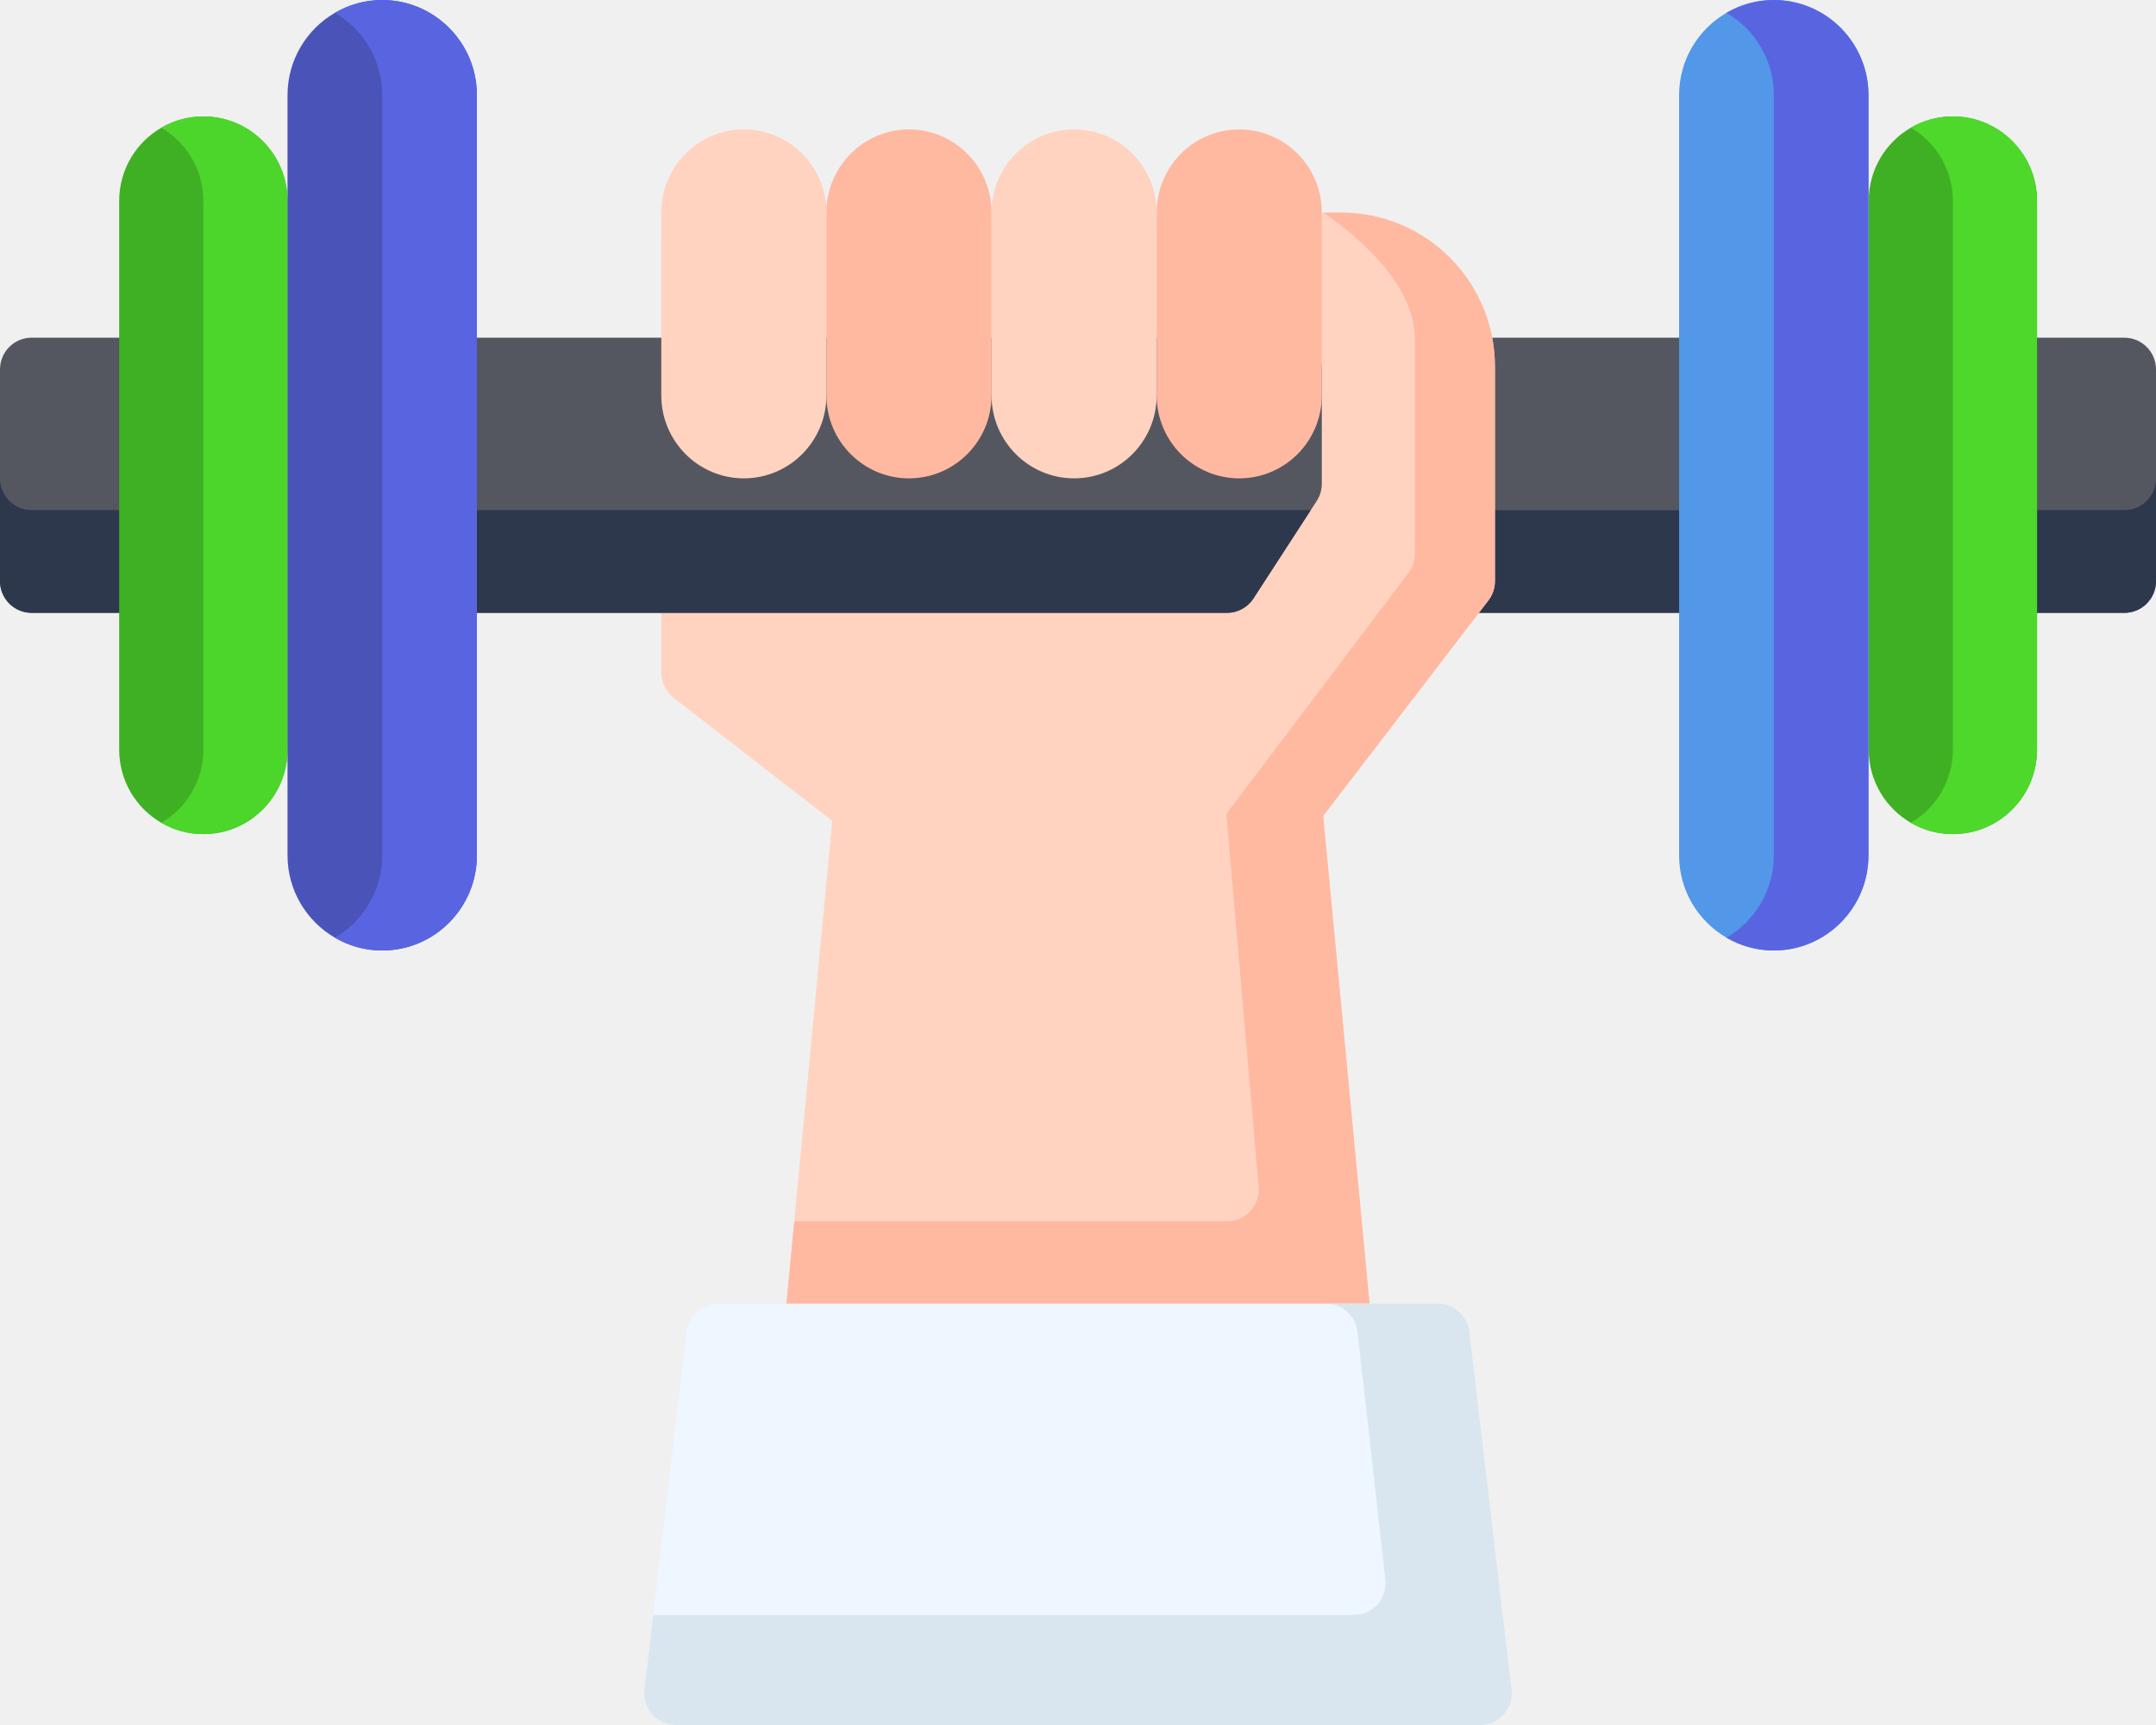
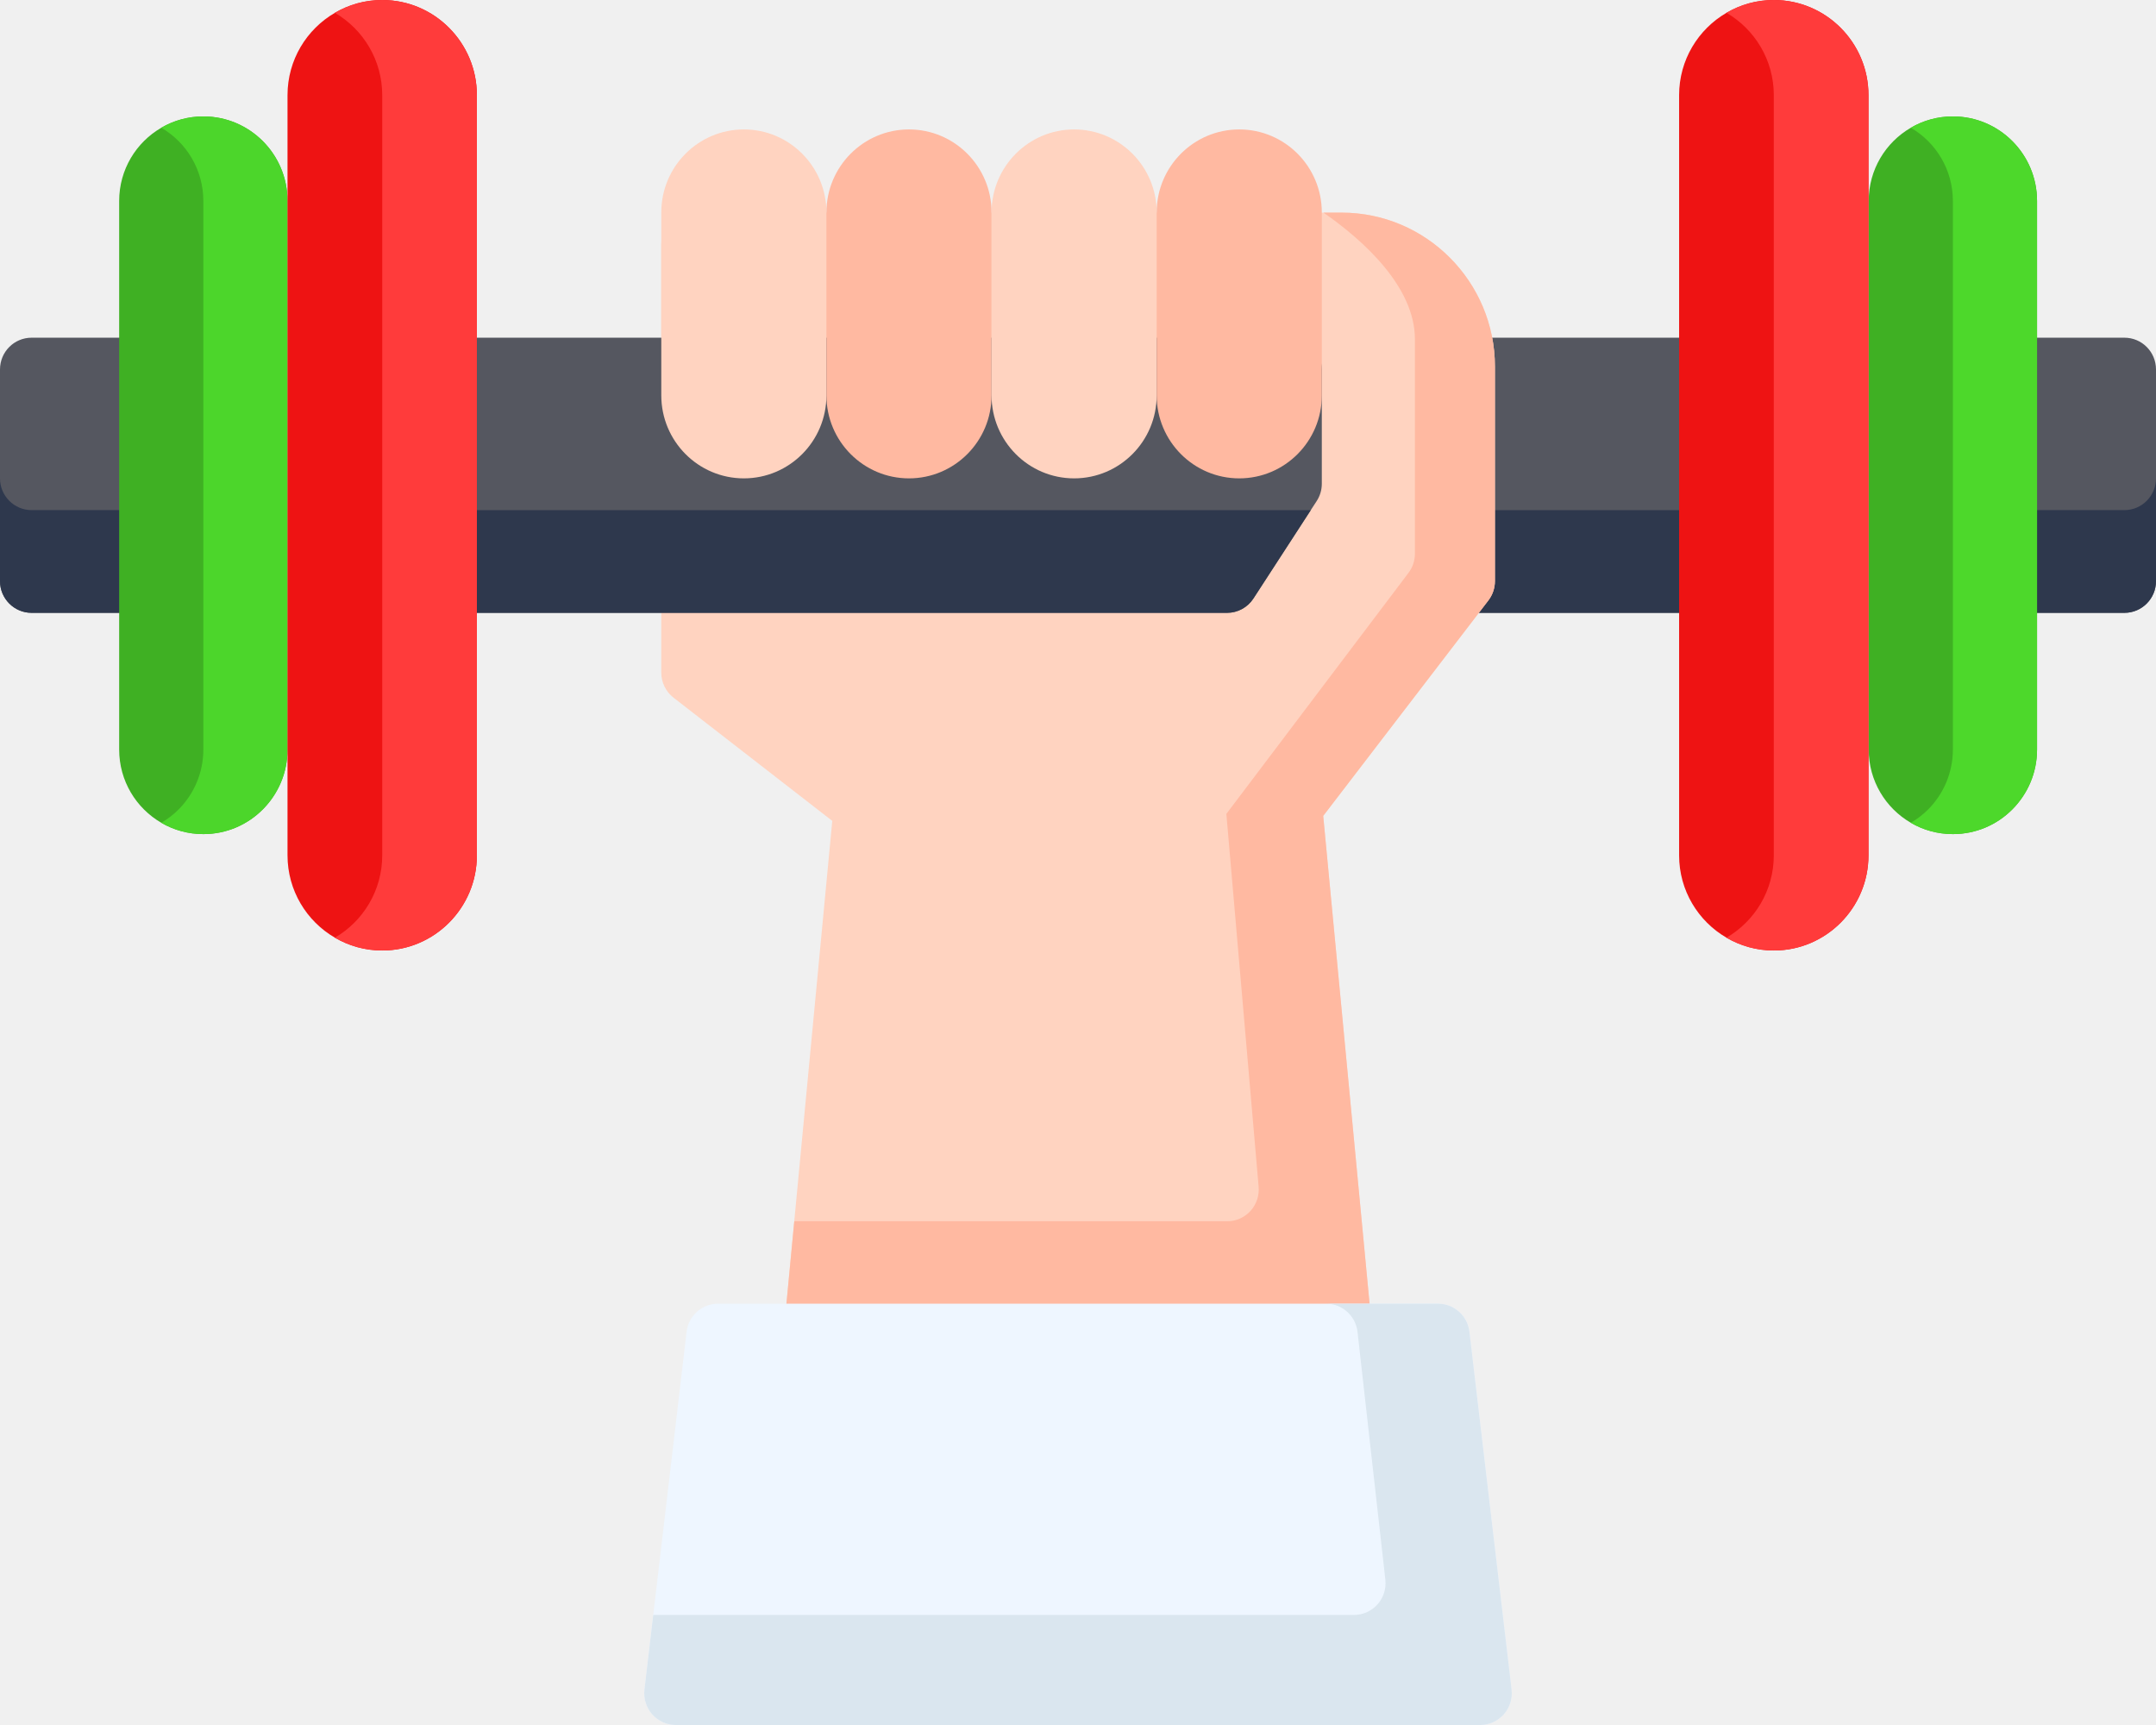
<svg xmlns="http://www.w3.org/2000/svg" width="140" height="112" viewBox="0 0 140 112" fill="none">
-   <path d="M113.135 23.988V37.73C113.135 38.867 112.216 39.791 111.084 39.791H95.022C93.89 39.791 92.972 38.867 92.972 37.73V23.988C92.972 22.847 93.89 21.927 95.022 21.927H111.084C112.216 21.927 113.135 22.847 113.135 23.988Z" fill="#555760" />
-   <path d="M9.79 21.925H2.051C0.918 21.925 0 22.848 0 23.986V37.728C0 38.867 0.918 39.789 2.051 39.789H9.79C10.922 39.789 11.84 38.867 11.84 37.728V23.986C11.84 22.848 10.922 21.925 9.79 21.925Z" fill="#555760" />
-   <path d="M140 23.988V37.729C140 38.867 139.081 39.791 137.949 39.791H130.211C129.079 39.791 128.16 38.867 128.16 37.729V23.988C128.16 22.847 129.079 21.927 130.211 21.927H137.949C139.081 21.927 140 22.847 140 23.988Z" fill="#555760" />
-   <path d="M140 31.059V37.729C140 38.867 139.081 39.791 137.949 39.791H130.211C129.079 39.791 128.16 38.867 128.16 37.729V31.059C128.16 32.197 129.079 33.12 130.211 33.12H137.949C139.081 33.12 140 32.197 140 31.059Z" fill="#2E384D" />
-   <path d="M11.84 31.058V37.728C11.84 38.866 10.921 39.789 9.789 39.789H2.051C0.919 39.789 0 38.866 0 37.728V31.058C0 32.196 0.919 33.119 2.051 33.119H9.789C10.921 33.119 11.84 32.196 11.84 31.058Z" fill="#2E384D" />
-   <path d="M113.135 33.121V37.73C113.135 38.868 112.216 39.791 111.084 39.791H95.022C93.89 39.791 92.972 38.868 92.972 37.73V33.121H113.135Z" fill="#2E384D" />
-   <path d="M18.671 13.05V48.665C18.671 50.182 18.058 51.554 17.069 52.549C16.081 53.544 14.714 54.157 13.205 54.157C12.21 54.157 11.277 53.89 10.473 53.42C8.838 52.474 7.739 50.699 7.739 48.665V13.05C7.739 11.016 8.838 9.241 10.473 8.295C11.277 7.825 12.21 7.559 13.205 7.559C16.224 7.559 18.671 10.016 18.671 13.05Z" fill="#3FB023" />
-   <path d="M18.671 13.05V48.665C18.671 50.182 18.058 51.554 17.069 52.548C16.081 53.543 14.714 54.156 13.205 54.156C12.21 54.156 11.277 53.89 10.473 53.42C10.889 53.181 11.269 52.886 11.605 52.548C12.592 51.554 13.205 50.182 13.205 48.665V13.05C13.205 11.016 12.106 9.243 10.473 8.295C11.277 7.825 12.21 7.558 13.205 7.558C16.224 7.558 18.671 10.015 18.671 13.05Z" fill="#4CD62B" />
-   <path d="M132.276 13.049V48.664C132.276 50.181 131.663 51.553 130.673 52.548C129.686 53.543 128.319 54.156 126.81 54.156C125.814 54.156 124.882 53.889 124.078 53.419C122.443 52.474 121.344 50.698 121.344 48.664V13.049C121.344 11.015 122.443 9.24 124.078 8.294C124.882 7.824 125.814 7.558 126.81 7.558C129.829 7.558 132.276 10.015 132.276 13.049Z" fill="#3FB023" />
-   <path d="M132.276 13.049V48.664C132.276 50.181 131.663 51.553 130.673 52.548C129.686 53.543 128.319 54.156 126.81 54.156C125.814 54.156 124.882 53.889 124.078 53.419C124.494 53.18 124.874 52.886 125.21 52.548C126.197 51.553 126.81 50.181 126.81 48.664V13.049C126.81 11.015 125.711 9.243 124.078 8.294C124.882 7.824 125.814 7.558 126.81 7.558C129.829 7.558 132.276 10.015 132.276 13.049Z" fill="#4DD82B" />
-   <path d="M97.073 23.806V37.73C97.073 38.183 96.922 38.625 96.646 38.986L85.922 52.974L89.11 86.512C89.165 87.089 88.974 87.664 88.585 88.095C88.197 88.524 87.647 88.769 87.068 88.769H52.932C52.352 88.769 51.803 88.524 51.414 88.095C51.026 87.664 50.835 87.089 50.889 86.512L51.472 80.394L51.576 79.295L54.045 53.299L43.739 45.301C43.236 44.911 42.94 44.309 42.94 43.671V15.867C42.94 14.729 43.859 13.805 44.991 13.805H87.117C92.605 13.805 97.073 18.291 97.073 23.806Z" fill="#FFD3C0" />
-   <path d="M97.073 23.806V37.73C97.073 38.183 96.922 38.625 96.646 38.986L85.922 52.974L89.11 86.512C89.165 87.089 88.974 87.664 88.585 88.095C88.197 88.524 87.647 88.769 87.068 88.769H52.932C52.352 88.769 51.802 88.524 51.414 88.095C51.026 87.664 50.834 87.089 50.889 86.512L51.471 80.394L51.575 79.295H79.685C80.264 79.295 80.814 79.05 81.202 78.622C81.591 78.19 81.782 77.616 81.727 77.039L79.633 52.845L91.451 37.207C91.727 36.847 91.877 36.405 91.877 35.949V22.028C91.877 18.623 88.536 15.611 85.941 13.805H87.117C92.605 13.805 97.073 18.291 97.073 23.806Z" fill="#FFB9A1" />
-   <path d="M85.832 23.988V31.408C85.832 31.807 85.717 32.2 85.498 32.532L85.115 33.121L81.394 38.854C81.016 39.439 80.368 39.791 79.677 39.791H28.916C27.784 39.791 26.865 38.867 26.865 37.73V23.988C26.865 23.436 27.084 22.908 27.474 22.52C27.863 22.133 28.396 21.918 28.94 21.927H83.803C84.927 21.938 85.832 22.858 85.832 23.988Z" fill="#555760" />
-   <path d="M26.865 33.12H85.115L81.394 38.853C81.016 39.439 80.368 39.791 79.677 39.791H28.916C27.784 39.791 26.865 38.867 26.865 37.729V33.12Z" fill="#2E384D" />
-   <path d="M30.967 6.179V55.536C30.967 58.944 28.211 61.714 24.82 61.714C23.702 61.714 22.652 61.412 21.747 60.881C19.909 59.815 18.67 57.82 18.67 55.536V6.179C18.67 3.895 19.909 1.9 21.747 0.833C22.652 0.303 23.702 0.001 24.82 0.001C28.211 0.001 30.967 2.771 30.967 6.179Z" fill="#4953B8" />
-   <path d="M30.967 6.179V55.536C30.967 58.944 28.211 61.714 24.82 61.714C23.702 61.714 22.652 61.412 21.747 60.881C23.581 59.815 24.82 57.817 24.82 55.536V6.179C24.82 3.898 23.581 1.9 21.747 0.833C22.652 0.303 23.702 0.001 24.82 0.001C28.211 0.001 30.967 2.771 30.967 6.179Z" fill="#5965E0" />
-   <path d="M121.33 6.178V55.535C121.33 58.943 118.573 61.714 115.183 61.714C114.064 61.714 113.014 61.411 112.109 60.881C110.272 59.814 109.033 57.819 109.033 55.535V6.178C109.033 3.894 110.272 1.899 112.109 0.833C113.014 0.302 114.064 0 115.183 0C118.573 0 121.33 2.77 121.33 6.178Z" fill="#5297E8" />
-   <path d="M121.33 6.178V55.535C121.33 58.943 118.574 61.714 115.183 61.714C114.065 61.714 113.015 61.411 112.11 60.881C113.945 59.814 115.183 57.816 115.183 55.535V6.178C115.183 3.897 113.945 1.899 112.11 0.833C113.015 0.302 114.065 0 115.183 0C118.574 0 121.33 2.77 121.33 6.178Z" fill="#5965E0" />
-   <path d="M48.303 8.404C45.342 8.404 42.941 10.816 42.941 13.792V25.67C42.941 28.646 45.342 31.058 48.303 31.058C51.264 31.058 53.664 28.646 53.664 25.67V13.792C53.664 10.816 51.264 8.404 48.303 8.404Z" fill="#FFD3C0" />
-   <path d="M59.025 8.404C56.064 8.404 53.664 10.816 53.664 13.792V25.67C53.664 28.646 56.064 31.058 59.025 31.058C61.986 31.058 64.386 28.646 64.386 25.67V13.792C64.386 10.816 61.986 8.404 59.025 8.404Z" fill="#FFB9A1" />
-   <path d="M69.748 8.404C66.787 8.404 64.386 10.816 64.386 13.792V25.67C64.386 28.646 66.787 31.058 69.748 31.058C72.709 31.058 75.109 28.646 75.109 25.67V13.792C75.109 10.816 72.709 8.404 69.748 8.404Z" fill="#FFD3C0" />
-   <path d="M80.471 8.404C77.51 8.404 75.109 10.816 75.109 13.792V25.67C75.109 28.646 77.51 31.058 80.471 31.058C83.432 31.058 85.832 28.646 85.832 25.67V13.792C85.832 10.816 83.431 8.404 80.471 8.404Z" fill="#FFB9A1" />
-   <path d="M97.65 111.307C97.259 111.747 96.701 112 96.116 112H43.884C43.299 112 42.741 111.747 42.35 111.307C41.962 110.868 41.779 110.282 41.847 109.697L42.419 104.854L44.584 86.465C44.705 85.429 45.58 84.646 46.621 84.646H93.379C94.421 84.646 95.296 85.429 95.416 86.465L98.153 109.697C98.222 110.282 98.038 110.868 97.65 111.307Z" fill="#EEF6FF" />
-   <path d="M97.65 111.307C97.259 111.747 96.701 112 96.116 112H43.884C43.299 112 42.741 111.747 42.35 111.307C41.962 110.868 41.779 110.282 41.847 109.697L42.419 104.854H87.921C88.507 104.854 89.064 104.602 89.453 104.162C89.844 103.722 90.024 103.137 89.956 102.551L88.148 86.465C88.025 85.429 87.15 84.646 86.111 84.646H93.379C94.421 84.646 95.296 85.429 95.416 86.465L98.153 109.697C98.222 110.282 98.038 110.868 97.65 111.307Z" fill="#DAE6EF" />
+   <g clip-path="url(#clip0_1281_84)">
+     <path d="M113.136 23.987V37.729C113.136 38.866 112.217 39.79 111.085 39.79H95.023C93.891 39.79 92.973 38.866 92.973 37.729V23.987C92.973 22.846 93.891 21.926 95.023 21.926H111.085C112.217 21.926 113.136 22.846 113.136 23.987Z" fill="#555760" />
+     <path d="M9.79 21.926H2.051C0.918 21.926 0 22.848 0 23.987V37.729C0 38.867 0.918 39.79 2.051 39.79H9.79C10.922 39.79 11.84 38.867 11.84 37.729V23.987C11.84 22.849 10.922 21.926 9.79 21.926Z" fill="#555760" />
+     <path d="M140 23.987V37.729C140 38.866 139.081 39.79 137.949 39.79H130.211C129.079 39.79 128.16 38.866 128.16 37.729V23.987C128.16 22.846 129.079 21.926 130.211 21.926H137.949C139.081 21.926 140 22.846 140 23.987Z" fill="#555760" />
+     <path d="M140 31.059V37.729C140 38.867 139.081 39.79 137.949 39.79H130.211C129.079 39.79 128.16 38.867 128.16 37.729V31.059C128.16 32.196 129.079 33.12 130.211 33.12H137.949C139.081 33.12 140 32.196 140 31.059Z" fill="#2E384D" />
+     <path d="M11.84 31.059V37.729C11.84 38.867 10.921 39.79 9.789 39.79H2.051C0.919 39.79 0 38.867 0 37.729V31.059C0 32.196 0.919 33.12 2.051 33.12H9.789C10.921 33.12 11.84 32.196 11.84 31.059Z" fill="#2E384D" />
+     <path d="M113.136 33.121V37.73C113.136 38.868 112.217 39.791 111.085 39.791H95.023C93.891 39.791 92.973 38.868 92.973 37.73V33.121H113.136Z" fill="#2E384D" />
+     <path d="M18.67 13.05V48.665C18.67 50.182 18.058 51.554 17.068 52.548C16.081 53.543 14.714 54.156 13.204 54.156C12.209 54.156 11.277 53.89 10.473 53.42C8.838 52.474 7.738 50.699 7.738 48.665V13.05C7.738 11.016 8.838 9.241 10.473 8.295C11.277 7.825 12.209 7.559 13.204 7.559C16.223 7.559 18.67 10.015 18.67 13.05Z" fill="#3FB023" />
+     <path d="M18.67 13.05V48.665C18.67 50.182 18.058 51.554 17.068 52.548C16.081 53.543 14.714 54.156 13.204 54.156C12.209 54.156 11.277 53.89 10.473 53.42C10.888 53.181 11.268 52.887 11.605 52.548C12.592 51.554 13.204 50.182 13.204 48.665V13.05C13.204 11.016 12.105 9.243 10.473 8.295C11.277 7.825 12.209 7.559 13.204 7.559C16.223 7.559 18.67 10.016 18.67 13.05Z" fill="#4CD62B" />
+     <path d="M132.276 13.05V48.665C132.276 50.182 131.663 51.554 130.673 52.549C129.686 53.544 128.319 54.156 126.81 54.156C125.814 54.156 124.882 53.89 124.078 53.42C122.443 52.474 121.344 50.699 121.344 48.665V13.05C121.344 11.016 122.443 9.241 124.078 8.295C124.882 7.825 125.814 7.559 126.81 7.559C129.829 7.559 132.276 10.016 132.276 13.05Z" fill="#3FB023" />
+     <path d="M132.276 13.05V48.665C132.276 50.182 131.663 51.554 130.673 52.549C129.686 53.544 128.319 54.156 126.81 54.156C125.814 54.156 124.882 53.89 124.078 53.42C124.494 53.181 124.874 52.887 125.21 52.549C126.197 51.554 126.81 50.182 126.81 48.665V13.05C126.81 11.016 125.711 9.243 124.078 8.295C124.882 7.825 125.814 7.559 126.81 7.559C129.829 7.559 132.276 10.016 132.276 13.05Z" fill="#4DD82B" />
+     <path d="M97.072 23.806V37.729C97.072 38.182 96.922 38.625 96.645 38.985L85.921 52.974L89.109 86.511C89.164 87.089 88.973 87.663 88.585 88.094C88.196 88.523 87.647 88.768 87.067 88.768H52.931C52.351 88.768 51.802 88.523 51.413 88.094C51.025 87.663 50.834 87.089 50.888 86.511L51.471 80.394L51.575 79.294L54.044 53.298L43.738 45.3C43.235 44.91 42.94 44.308 42.94 43.671V15.866C42.94 14.728 43.858 13.805 44.99 13.805H87.116C92.604 13.805 97.072 18.29 97.072 23.806Z" fill="#FFD3C0" />
+     <path d="M97.074 23.806V37.729C97.074 38.182 96.923 38.625 96.647 38.985L85.923 52.974L89.111 86.511C89.166 87.089 88.974 87.663 88.586 88.094C88.198 88.523 87.648 88.768 87.069 88.768H52.932C52.353 88.768 51.803 88.523 51.415 88.094C51.027 87.663 50.835 87.089 50.89 86.511L51.472 80.394L51.576 79.294H79.686C80.265 79.294 80.815 79.05 81.203 78.621C81.592 78.189 81.783 77.615 81.728 77.038L79.634 52.844L91.452 37.207C91.728 36.847 91.878 36.404 91.878 35.948V22.028C91.878 18.622 88.537 15.61 85.942 13.805H87.118C92.606 13.805 97.074 18.29 97.074 23.806Z" fill="#FFB9A1" />
+     <path d="M85.832 23.987V31.408C85.832 31.806 85.717 32.199 85.499 32.532L85.116 33.12L81.394 38.853C81.017 39.438 80.369 39.79 79.677 39.79H28.916C27.784 39.79 26.865 38.867 26.865 37.729V23.987C26.865 23.435 27.084 22.907 27.475 22.52C27.863 22.132 28.396 21.918 28.941 21.926H83.803C84.927 21.937 85.832 22.858 85.832 23.987Z" fill="#555760" />
+     <path d="M26.865 33.121H85.116L81.394 38.854C81.017 39.44 80.369 39.791 79.677 39.791H28.916C27.784 39.791 26.865 38.868 26.865 37.73V33.121Z" fill="#2E384D" />
+     <path d="M30.966 6.178V55.535C30.966 58.943 28.21 61.714 24.82 61.714C23.701 61.714 22.651 61.411 21.746 60.881C19.909 59.814 18.67 57.819 18.67 55.535V6.178C18.67 3.894 19.909 1.899 21.746 0.833C22.651 0.302 23.701 0 24.82 0C28.21 0 30.966 2.77 30.966 6.178Z" fill="#EE1313" />
+     <path d="M30.966 6.178V55.535C30.966 58.943 28.21 61.714 24.82 61.714C23.701 61.714 22.651 61.411 21.746 60.881C23.581 59.814 24.82 57.816 24.82 55.535V6.178C24.82 3.897 23.581 1.899 21.746 0.833C22.651 0.302 23.701 0 24.82 0C28.21 0 30.966 2.77 30.966 6.178Z" fill="#FF3B3B" />
+     <path d="M121.33 6.178V55.535C121.33 58.943 118.573 61.714 115.183 61.714C114.064 61.714 113.014 61.411 112.109 60.881C110.272 59.814 109.033 57.819 109.033 55.535V6.178C109.033 3.894 110.272 1.899 112.109 0.833C113.014 0.302 114.064 0 115.183 0C118.573 0 121.33 2.77 121.33 6.178Z" fill="#EE1313" />
+     <path d="M121.329 6.178V55.535C121.329 58.943 118.573 61.714 115.182 61.714C114.064 61.714 113.014 61.411 112.109 60.881C113.944 59.814 115.182 57.816 115.182 55.535V6.178C115.182 3.897 113.944 1.899 112.109 0.833C113.014 0.302 114.064 0 115.182 0C118.573 0 121.329 2.77 121.329 6.178Z" fill="#FF3B3B" />
+     <path d="M48.303 8.404C45.342 8.404 42.941 10.817 42.941 13.793V25.67C42.941 28.646 45.342 31.059 48.303 31.059C51.264 31.059 53.664 28.646 53.664 25.67V13.793C53.664 10.817 51.264 8.404 48.303 8.404Z" fill="#FFD3C0" />
+     <path d="M59.025 8.404C56.064 8.404 53.664 10.817 53.664 13.793V25.67C53.664 28.646 56.064 31.059 59.025 31.059C61.986 31.059 64.387 28.646 64.387 25.67V13.793C64.387 10.817 61.986 8.404 59.025 8.404Z" fill="#FFB9A1" />
+     <path d="M69.748 8.404C66.787 8.404 64.387 10.817 64.387 13.793V25.67C64.387 28.646 66.787 31.059 69.748 31.059C72.709 31.059 75.109 28.646 75.109 25.67V13.793C75.109 10.817 72.709 8.404 69.748 8.404Z" fill="#FFD3C0" />
+     <path d="M80.471 8.404C77.51 8.404 75.109 10.817 75.109 13.793V25.67C75.109 28.646 77.51 31.059 80.471 31.059C83.432 31.059 85.832 28.646 85.832 25.67V13.793C85.832 10.817 83.431 8.404 80.471 8.404Z" fill="#FFB9A1" />
+     <path d="M97.651 111.307C97.26 111.747 96.702 112 96.117 112H43.885C43.3 112 42.742 111.747 42.351 111.307C41.963 110.868 41.78 110.282 41.848 109.697L42.419 104.854L44.585 86.466C44.706 85.43 45.581 84.647 46.622 84.647H93.38C94.422 84.647 95.297 85.43 95.417 86.466L98.154 109.697C98.223 110.282 98.039 110.868 97.651 111.307Z" fill="#EEF6FF" />
+     <path d="M97.651 111.307C97.26 111.747 96.702 112 96.117 112H43.885C43.3 112 42.742 111.747 42.351 111.307C41.963 110.868 41.78 110.282 41.848 109.697L42.419 104.854H87.922C88.507 104.854 89.065 104.602 89.454 104.162C89.844 103.722 90.025 103.137 89.957 102.551L88.149 86.466C88.026 85.43 87.151 84.647 86.112 84.647H93.38C94.422 84.647 95.297 85.43 95.417 86.466L98.154 109.697C98.223 110.282 98.039 110.868 97.651 111.307Z" fill="#DAE6EF" />
+   </g>
+   <defs>
+     <clipPath id="clip0_1281_84">
+       <rect width="140" height="112" fill="white" />
+     </clipPath>
+   </defs>
</svg>
